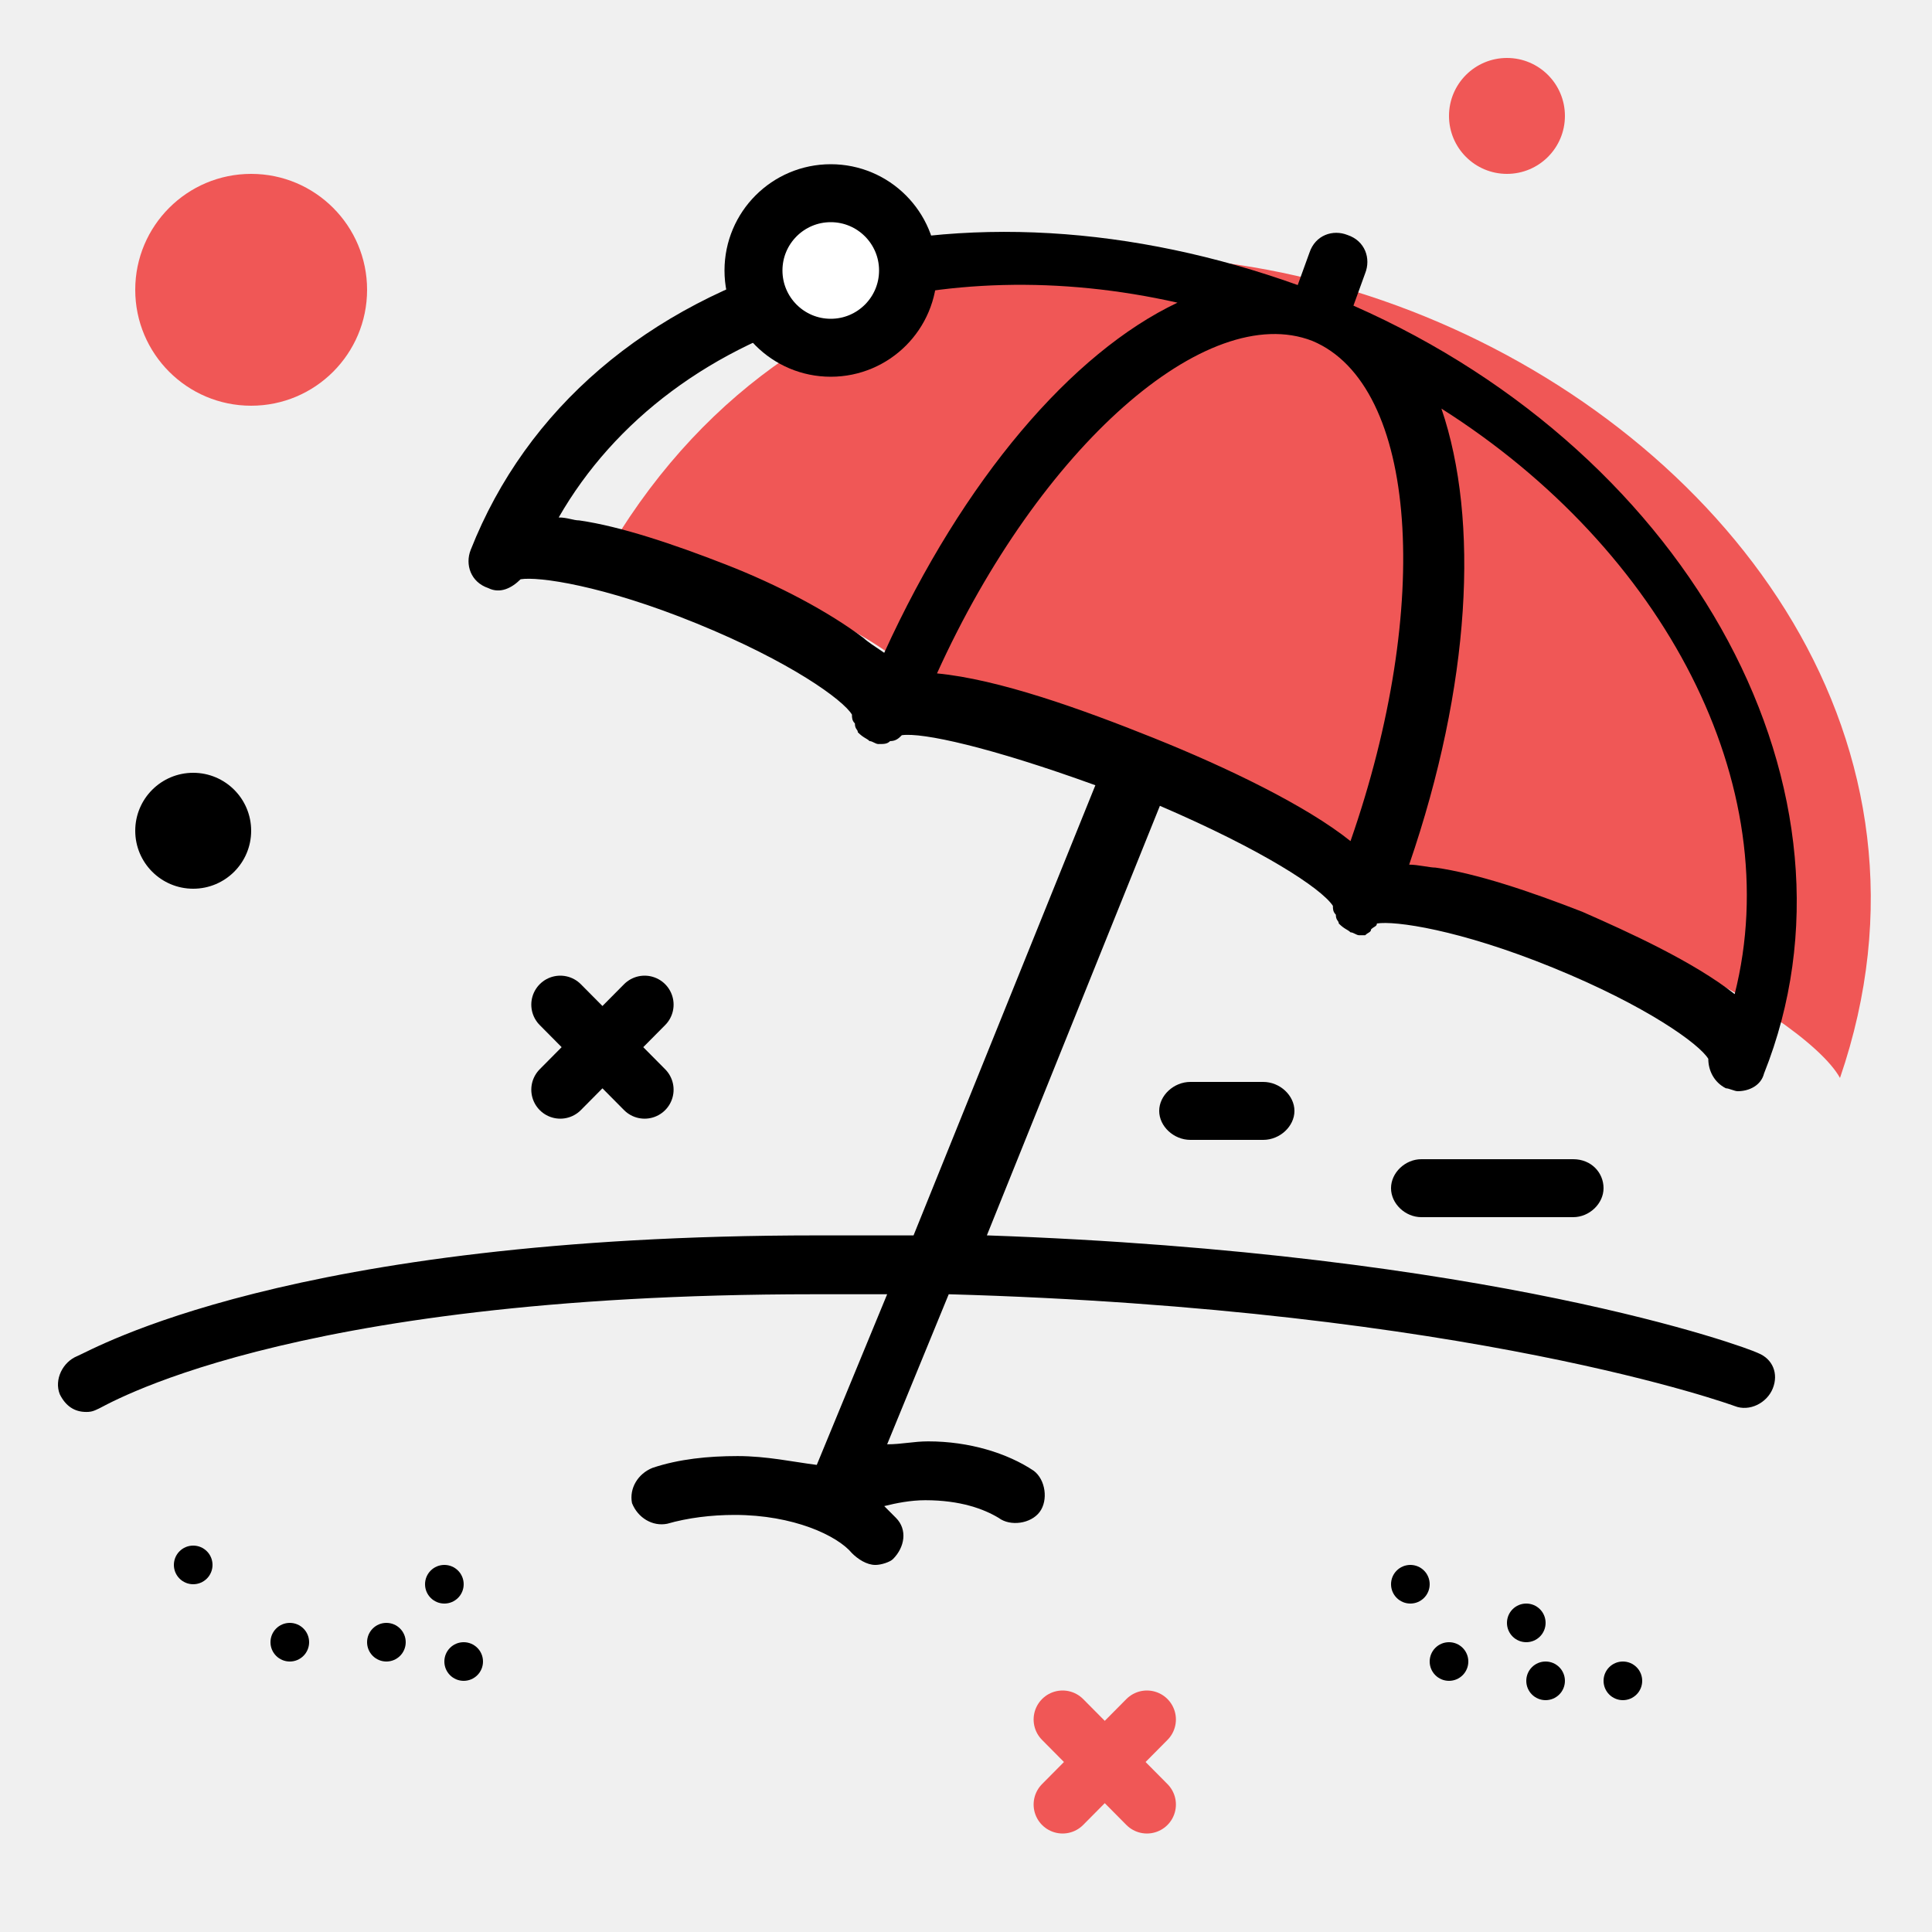
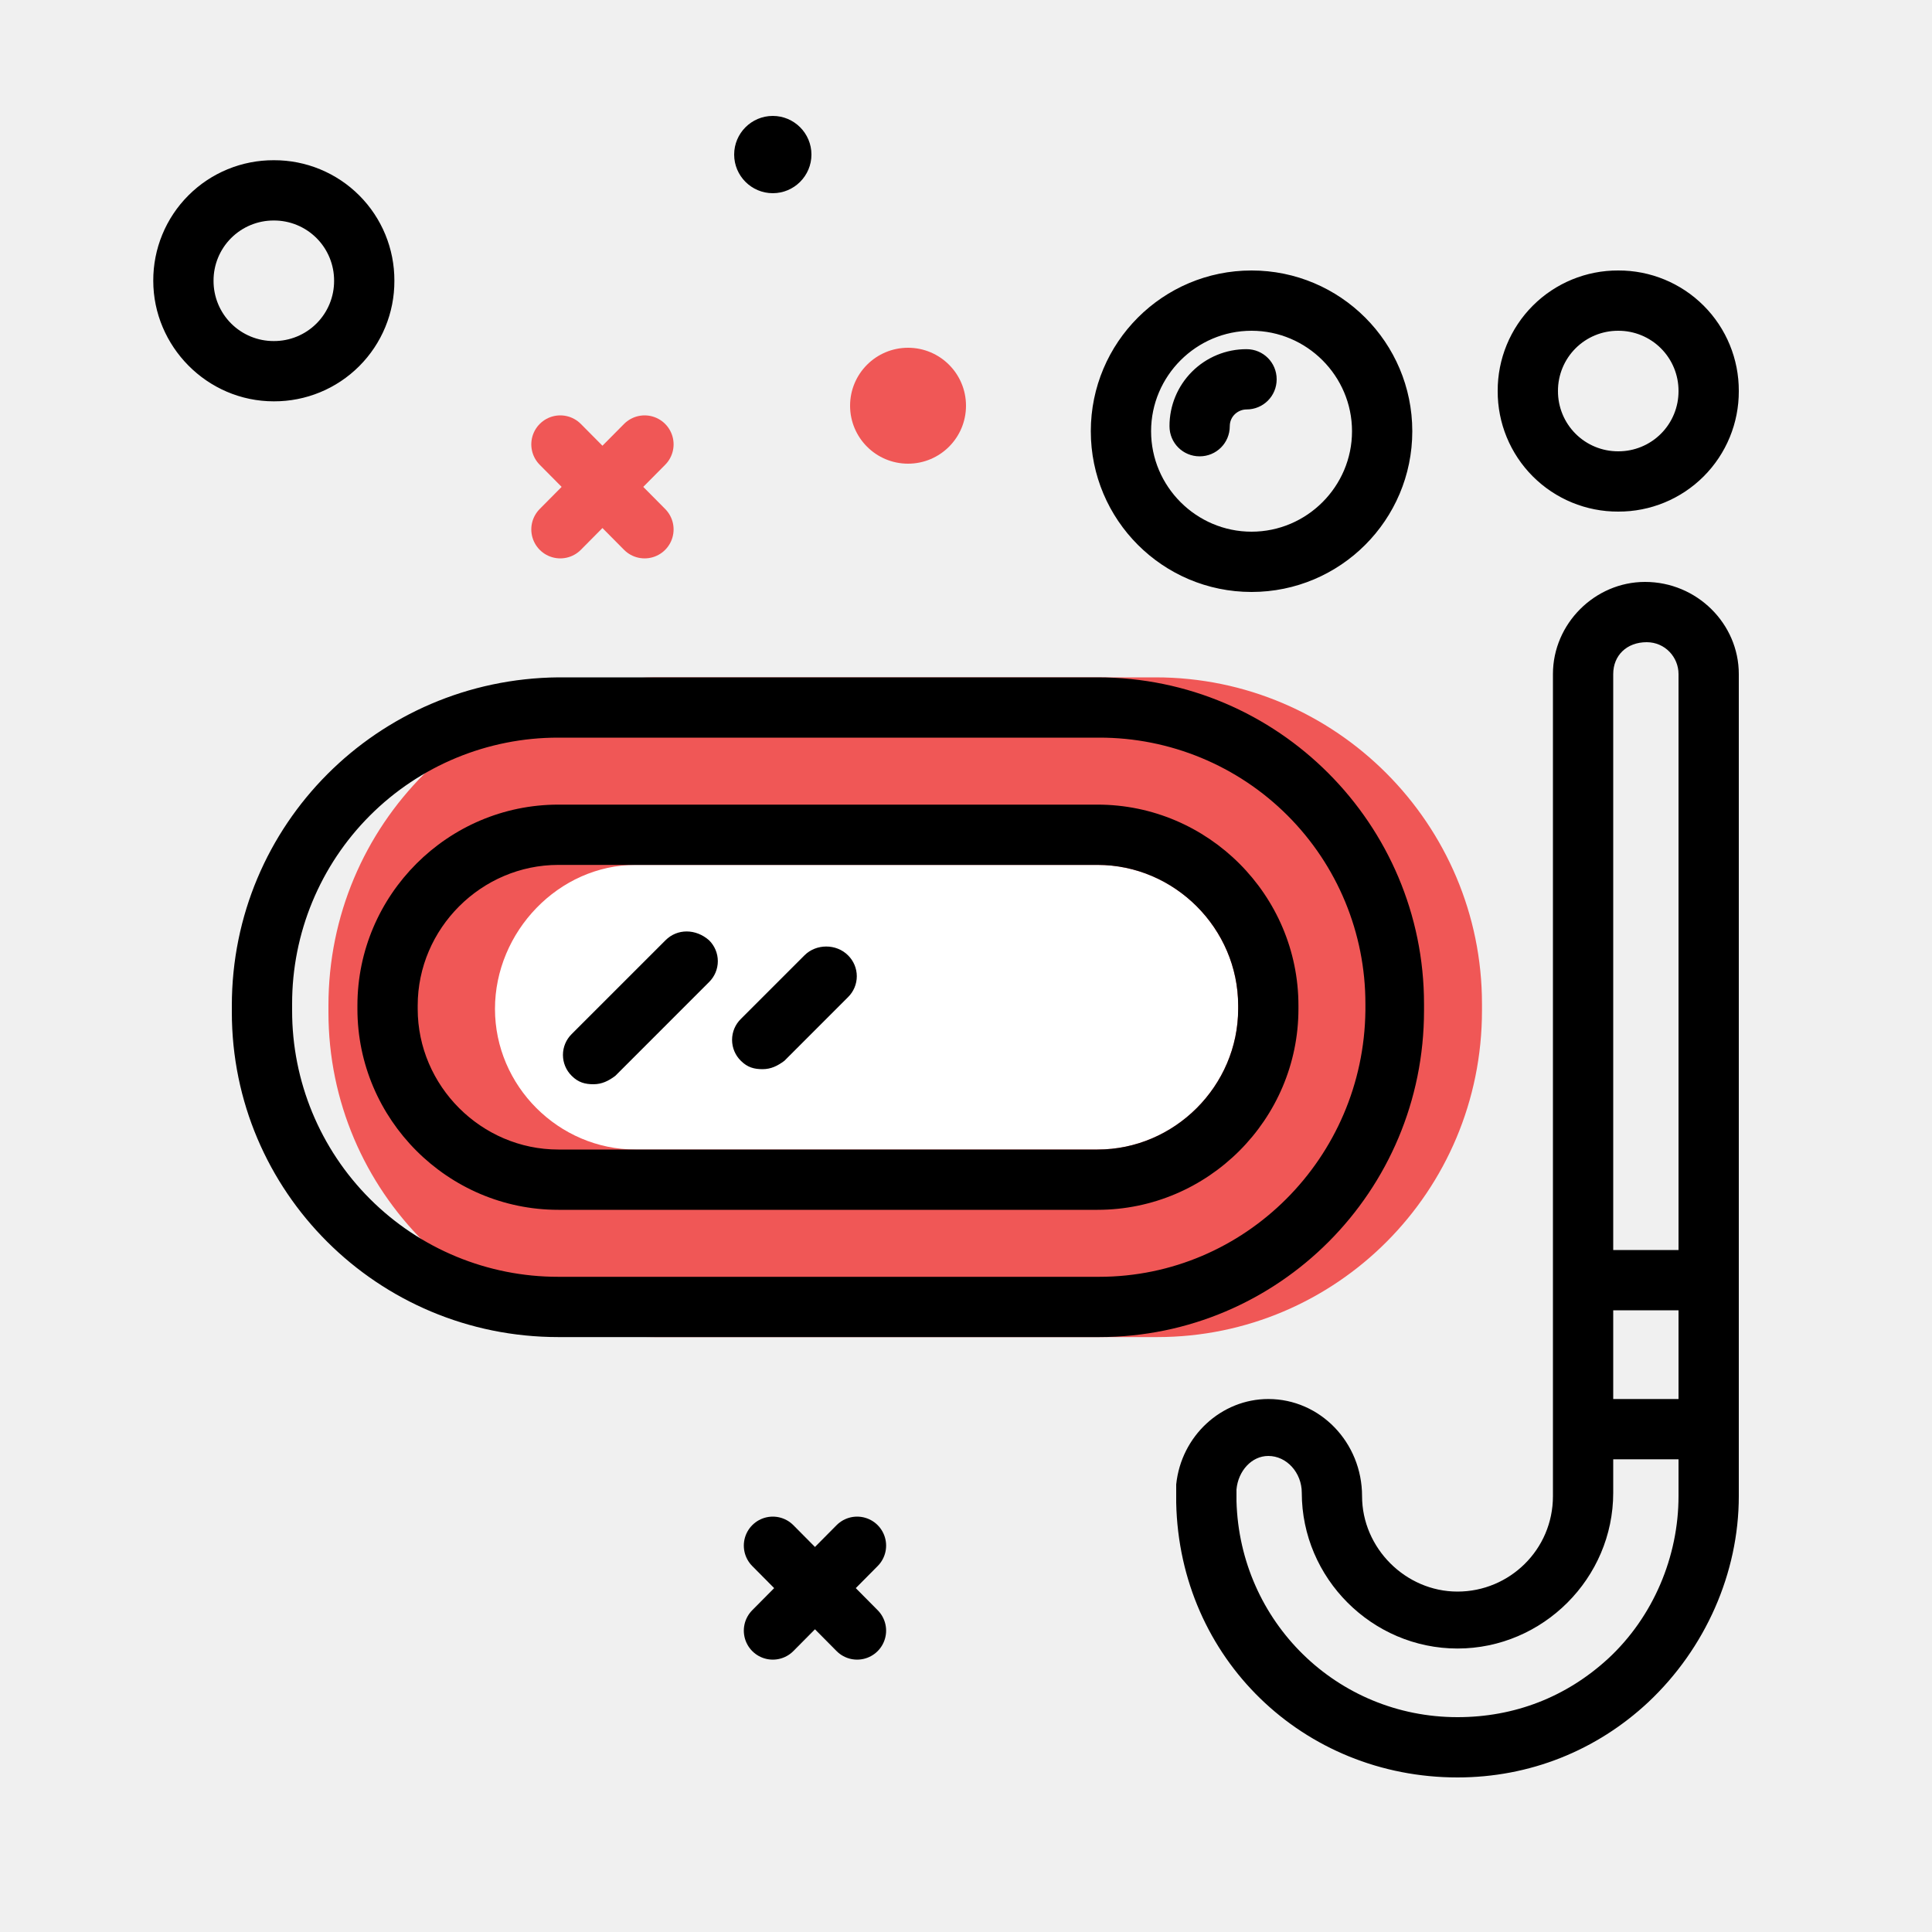
<svg xmlns="http://www.w3.org/2000/svg" width="100" height="100" viewBox="0 0 100 100">
-   <g fill="none" fill-rule="evenodd">
-     <path fill="#F05756" d="M50.519 37.965c5.28-1.243 15.731 2.863 20.724 8.706 8.236-1.814 22.088 5.69 23.995 9.123C107.094 21.22 49.528-5.28 30.73 29.856c6.058-.535 13.983 1.161 19.789 8.109z" />
-     <g fill="#000" fill-rule="nonzero">
-       <path d="M91.001 70.035c-.607-.305-13.813-5.178-39.921-6.092l8.956-22.234c5.312 2.284 8.348 4.264 8.955 5.177 0 .153 0 .305.152.457 0 .305.152.305.152.457.303.305.455.305.607.457.152 0 .304.152.455.152h.304c.152-.152.304-.152.304-.304.151-.152.303-.152.303-.305.91-.152 4.25.305 9.108 2.285 4.857 1.98 7.59 3.96 8.045 4.72 0 .61.303 1.219.91 1.524.152 0 .456.152.608.152.607 0 1.214-.305 1.366-.914C97.073 41.1 87.662 23.586 70.054 15.82l.607-1.675c.304-.762 0-1.676-.91-1.98-.76-.305-1.67 0-1.974.914l-.607 1.675c-8.5-3.046-17.305-3.655-25.198-1.37-8.5 2.436-14.724 7.766-17.608 15.076-.303.762 0 1.675.911 1.98.607.304 1.214 0 1.67-.457.91-.152 4.25.305 9.107 2.284 4.858 1.98 7.59 3.96 8.045 4.721 0 .153 0 .305.152.457 0 .305.152.305.152.457.303.305.455.305.607.457.152 0 .304.152.455.152.304 0 .456 0 .608-.152.303 0 .455-.152.607-.305 1.062-.152 4.554.61 10.018 2.59l-9.411 23.3h-5.01c-27.354 0-37.51 5.94-38.27 6.244-.758.305-1.213 1.219-.91 1.98.304.61.76.914 1.366.914.152 0 .304 0 .607-.153.152 0 9.37-5.939 37.056-5.939h3.795l-3.643 8.833c-1.215-.152-2.58-.457-4.099-.457-1.517 0-3.035.152-4.402.61-.759.304-1.214 1.065-1.062 1.827.303.761 1.062 1.218 1.821 1.066 1.063-.305 2.277-.457 3.492-.457 3.035 0 5.312 1.066 6.071 1.98.304.304.76.609 1.215.609.303 0 .759-.152.91-.305.608-.609.76-1.523.152-2.132l-.607-.609c.607-.152 1.366-.304 2.125-.304 1.822 0 3.036.456 3.795.913.607.457 1.67.305 2.125-.304.455-.61.304-1.675-.304-2.132-1.366-.914-3.339-1.523-5.464-1.523-.759 0-1.366.152-2.125.152l3.187-7.767c27.02.762 40.68 5.787 40.68 5.787.76.305 1.67-.152 1.974-.914.304-.761 0-1.522-.759-1.827zm-31.27-31.83c-3.794-1.522-8.044-3.045-11.232-3.35 5.313-11.726 13.965-19.34 19.43-17.209 5.464 2.285 6.223 13.707 1.973 25.89-2.277-1.827-6.375-3.807-10.17-5.33zm30.056 13.25c-2.125-1.675-5.465-3.198-7.893-4.264-2.733-1.066-5.465-1.98-7.59-2.284-.304 0-.91-.153-1.366-.153 3.188-9.29 3.643-17.818 1.67-23.605 11.536 7.31 17.911 19.493 15.179 30.306zM37.57 29.221c-2.732-1.067-5.464-1.98-7.59-2.285-.303 0-.607-.152-1.062-.152 2.884-5.026 7.893-8.833 14.42-10.66 5.465-1.676 11.537-1.828 17.608-.458-5.464 2.59-11.08 9.138-15.179 18.123-.455-.304-.91-.609-1.063-.761-1.821-1.37-4.401-2.741-7.134-3.807z" />
-       <g transform="translate(9 80)">
-         <circle cx="14" cy="2" r="1" />
-         <circle cx="11" cy="5" r="1" />
-         <circle cx="6" cy="5" r="1" />
-         <circle cx="1" cy="1" r="1" />
-         <circle cx="15" cy="6" r="1" />
-       </g>
-       <g transform="translate(72 81)">
-         <circle cx="3" cy="5" r="1" />
-         <circle cx="7" cy="3" r="1" />
-         <circle cx="12" cy="6" r="1" />
-         <circle cx="8" cy="6" r="1" />
-         <circle cx="1" cy="1" r="1" />
-       </g>
+   <g fill="none" fill-rule="evenodd" transform="translate(7 6)">
+     <path fill="#F05756" d="M69.707 46.307v-.347c0-9.273-7.54-16.9-16.9-16.9H26.9c-9.36.087-16.9 7.627-16.9 16.987v.346c0 9.274 7.54 16.814 16.9 16.814h25.993c9.274 0 16.814-7.54 16.814-16.9z" />
+     <path fill="#FFF" d="M49.807 53.5H25.9c-3.987 0-7.28-3.293-7.28-7.28s3.293-7.453 7.28-7.453h23.907c3.986 0 7.28 3.293 7.28 7.28v.173c0 3.987-3.294 7.28-7.28 7.28z" />
+     <path fill="#000" fill-rule="nonzero" d="M78.147 24.12c-2.6 0-4.767 2.167-4.767 4.767V71.44c0 2.773-2.253 4.94-4.94 4.94-2.687 0-4.94-2.253-4.94-4.94 0-2.773-2.167-5.027-4.853-5.027-2.427 0-4.507 1.907-4.767 4.42v.954C54.053 79.847 60.467 86 68.44 86c3.727 0 7.193-1.387 9.88-3.9C81.267 79.327 83 75.427 83 71.44V28.887c0-2.6-2.167-4.767-4.853-4.767zM76.5 61.82h3.38v4.593H76.5V61.82zm1.733-34.58c.954 0 1.647.78 1.647 1.647V58.7H76.5V28.887c0-.954.693-1.647 1.733-1.647zM76.24 79.847c-2.167 1.993-4.853 3.033-7.8 3.033-6.24 0-11.267-4.94-11.44-11.18v-.607c.087-.953.78-1.733 1.647-1.733.953 0 1.733.867 1.733 1.907 0 4.42 3.64 8.06 8.06 8.06s8.06-3.64 8.06-8.06v-1.734h3.38v1.907c0 3.12-1.3 6.24-3.64 8.407zm-26.433-44.2H21.9c-5.72 0-10.4 4.68-10.4 10.4v.173c0 5.72 4.68 10.4 10.4 10.4h27.907c5.72 0 10.4-4.68 10.4-10.4v-.173c0-5.72-4.68-10.4-10.4-10.4zm7.28 10.573c0 3.987-3.294 7.28-7.28 7.28H21.9c-3.987 0-7.28-3.293-7.28-7.28v-.173c0-3.987 3.293-7.28 7.28-7.28h27.907c3.986 0 7.28 3.293 7.28 7.28v.173zm9.62.087v-.347c0-9.273-7.54-16.9-16.9-16.9H21.9C12.54 29.147 5 36.687 5 46.047v.346c0 9.274 7.54 16.814 16.9 16.814h27.993c9.274 0 16.814-7.54 16.814-16.9zm-16.814 13.78H21.9a13.76 13.76 0 0 1-13.78-13.78v-.347A13.76 13.76 0 0 1 21.9 32.18h27.993a13.76 13.76 0 0 1 13.78 13.78v.347c-.086 7.626-6.24 13.78-13.78 13.78zM57.78 24.64a8.322 8.322 0 0 0 8.32-8.32A8.322 8.322 0 0 0 57.78 8a8.322 8.322 0 0 0-8.32 8.32 8.322 8.322 0 0 0 8.32 8.32zm0-13.52c2.86 0 5.2 2.34 5.2 5.2 0 2.86-2.34 5.2-5.2 5.2-2.86 0-5.2-2.34-5.2-5.2 0-2.86 2.34-5.2 5.2-5.2zm-1.127 4.94c0-.52.434-.867.867-.867.867 0 1.56-.693 1.56-1.56 0-.866-.693-1.56-1.56-1.56a3.976 3.976 0 0 0-3.987 3.987c0 .867.694 1.56 1.56 1.56.867 0 1.56-.693 1.56-1.56zm20.107 4.42A6.214 6.214 0 0 0 83 14.24 6.214 6.214 0 0 0 76.76 8a6.214 6.214 0 0 0-6.24 6.24 6.214 6.214 0 0 0 6.24 6.24zm0-9.36a3.107 3.107 0 0 1 3.12 3.12 3.107 3.107 0 0 1-3.12 3.12 3.107 3.107 0 0 1-3.12-3.12 3.107 3.107 0 0 1 3.12-3.12zM7.173 14.773a6.214 6.214 0 0 0 6.24-6.24 6.214 6.214 0 0 0-6.24-6.24 6.214 6.214 0 0 0-6.24 6.24c0 3.38 2.774 6.24 6.24 6.24zm0-9.36a3.107 3.107 0 0 1 3.12 3.12 3.107 3.107 0 0 1-3.12 3.12 3.107 3.107 0 0 1-3.12-3.12 3.107 3.107 0 0 1 3.12-3.12zm20.274 37.254l-4.854 4.853a1.517 1.517 0 0 0 0 2.167c.347.346.694.433 1.127.433.433 0 .78-.173 1.127-.433l4.853-4.854a1.517 1.517 0 0 0 0-2.166c-.693-.607-1.647-.607-2.253 0zm7.193.78l-3.293 3.293a1.517 1.517 0 0 0 0 2.167c.346.346.693.433 1.126.433.434 0 .78-.173 1.127-.433l3.293-3.294a1.517 1.517 0 0 0 0-2.166c-.606-.607-1.646-.607-2.253 0zM35 2c0-1.103-.897-2-2-2s-2 .897-2 2 .897 2 2 2 2-.898 2-2z" />
+     <g stroke="#000" stroke-linecap="round" stroke-linejoin="round" stroke-width="3">
+       <path d="M33 74l4.365 4.402M37.365 74L33 78.402" />
    </g>
-     <g transform="translate(7 3)">
-       <path fill="#000" fill-rule="nonzero" d="M74.429 57H66.57c-.838 0-1.571.7-1.571 1.5s.733 1.5 1.571 1.5h7.858c.838 0 1.571-.7 1.571-1.5s-.629-1.5-1.571-1.5zM58.385 53h-3.77c-.861 0-1.615.7-1.615 1.5s.754 1.5 1.615 1.5h3.77c.861 0 1.615-.7 1.615-1.5s-.754-1.5-1.615-1.5z" />
-       <circle cx="6" cy="12" r="6" fill="#F05756" />
-       <g stroke="#000" stroke-linecap="round" stroke-linejoin="round" stroke-width="3">
-         <path d="M22 49l4.365 4.402M26.365 49L22 53.402" />
-       </g>
-       <g stroke="#F05756" stroke-linecap="round" stroke-linejoin="round" stroke-width="3">
-         <path d="M48 86l4.365 4.402M52.365 86L48 90.402" />
-       </g>
-       <circle cx="36" cy="11" r="4" fill="#FFF" stroke="#000" stroke-linecap="round" stroke-linejoin="round" stroke-width="3" />
-       <circle cx="3" cy="40" r="3" fill="#000" />
-       <circle cx="71" cy="3" r="3" fill="#F05756" />
+     <g stroke="#F05756" stroke-linecap="round" stroke-linejoin="round" stroke-width="3">
+       <path d="M22 17l4.365 4.402M26.365 17L22 21.402" />
    </g>
+     <circle cx="40" cy="15" r="3" fill="#F05756" />
  </g>
</svg>
